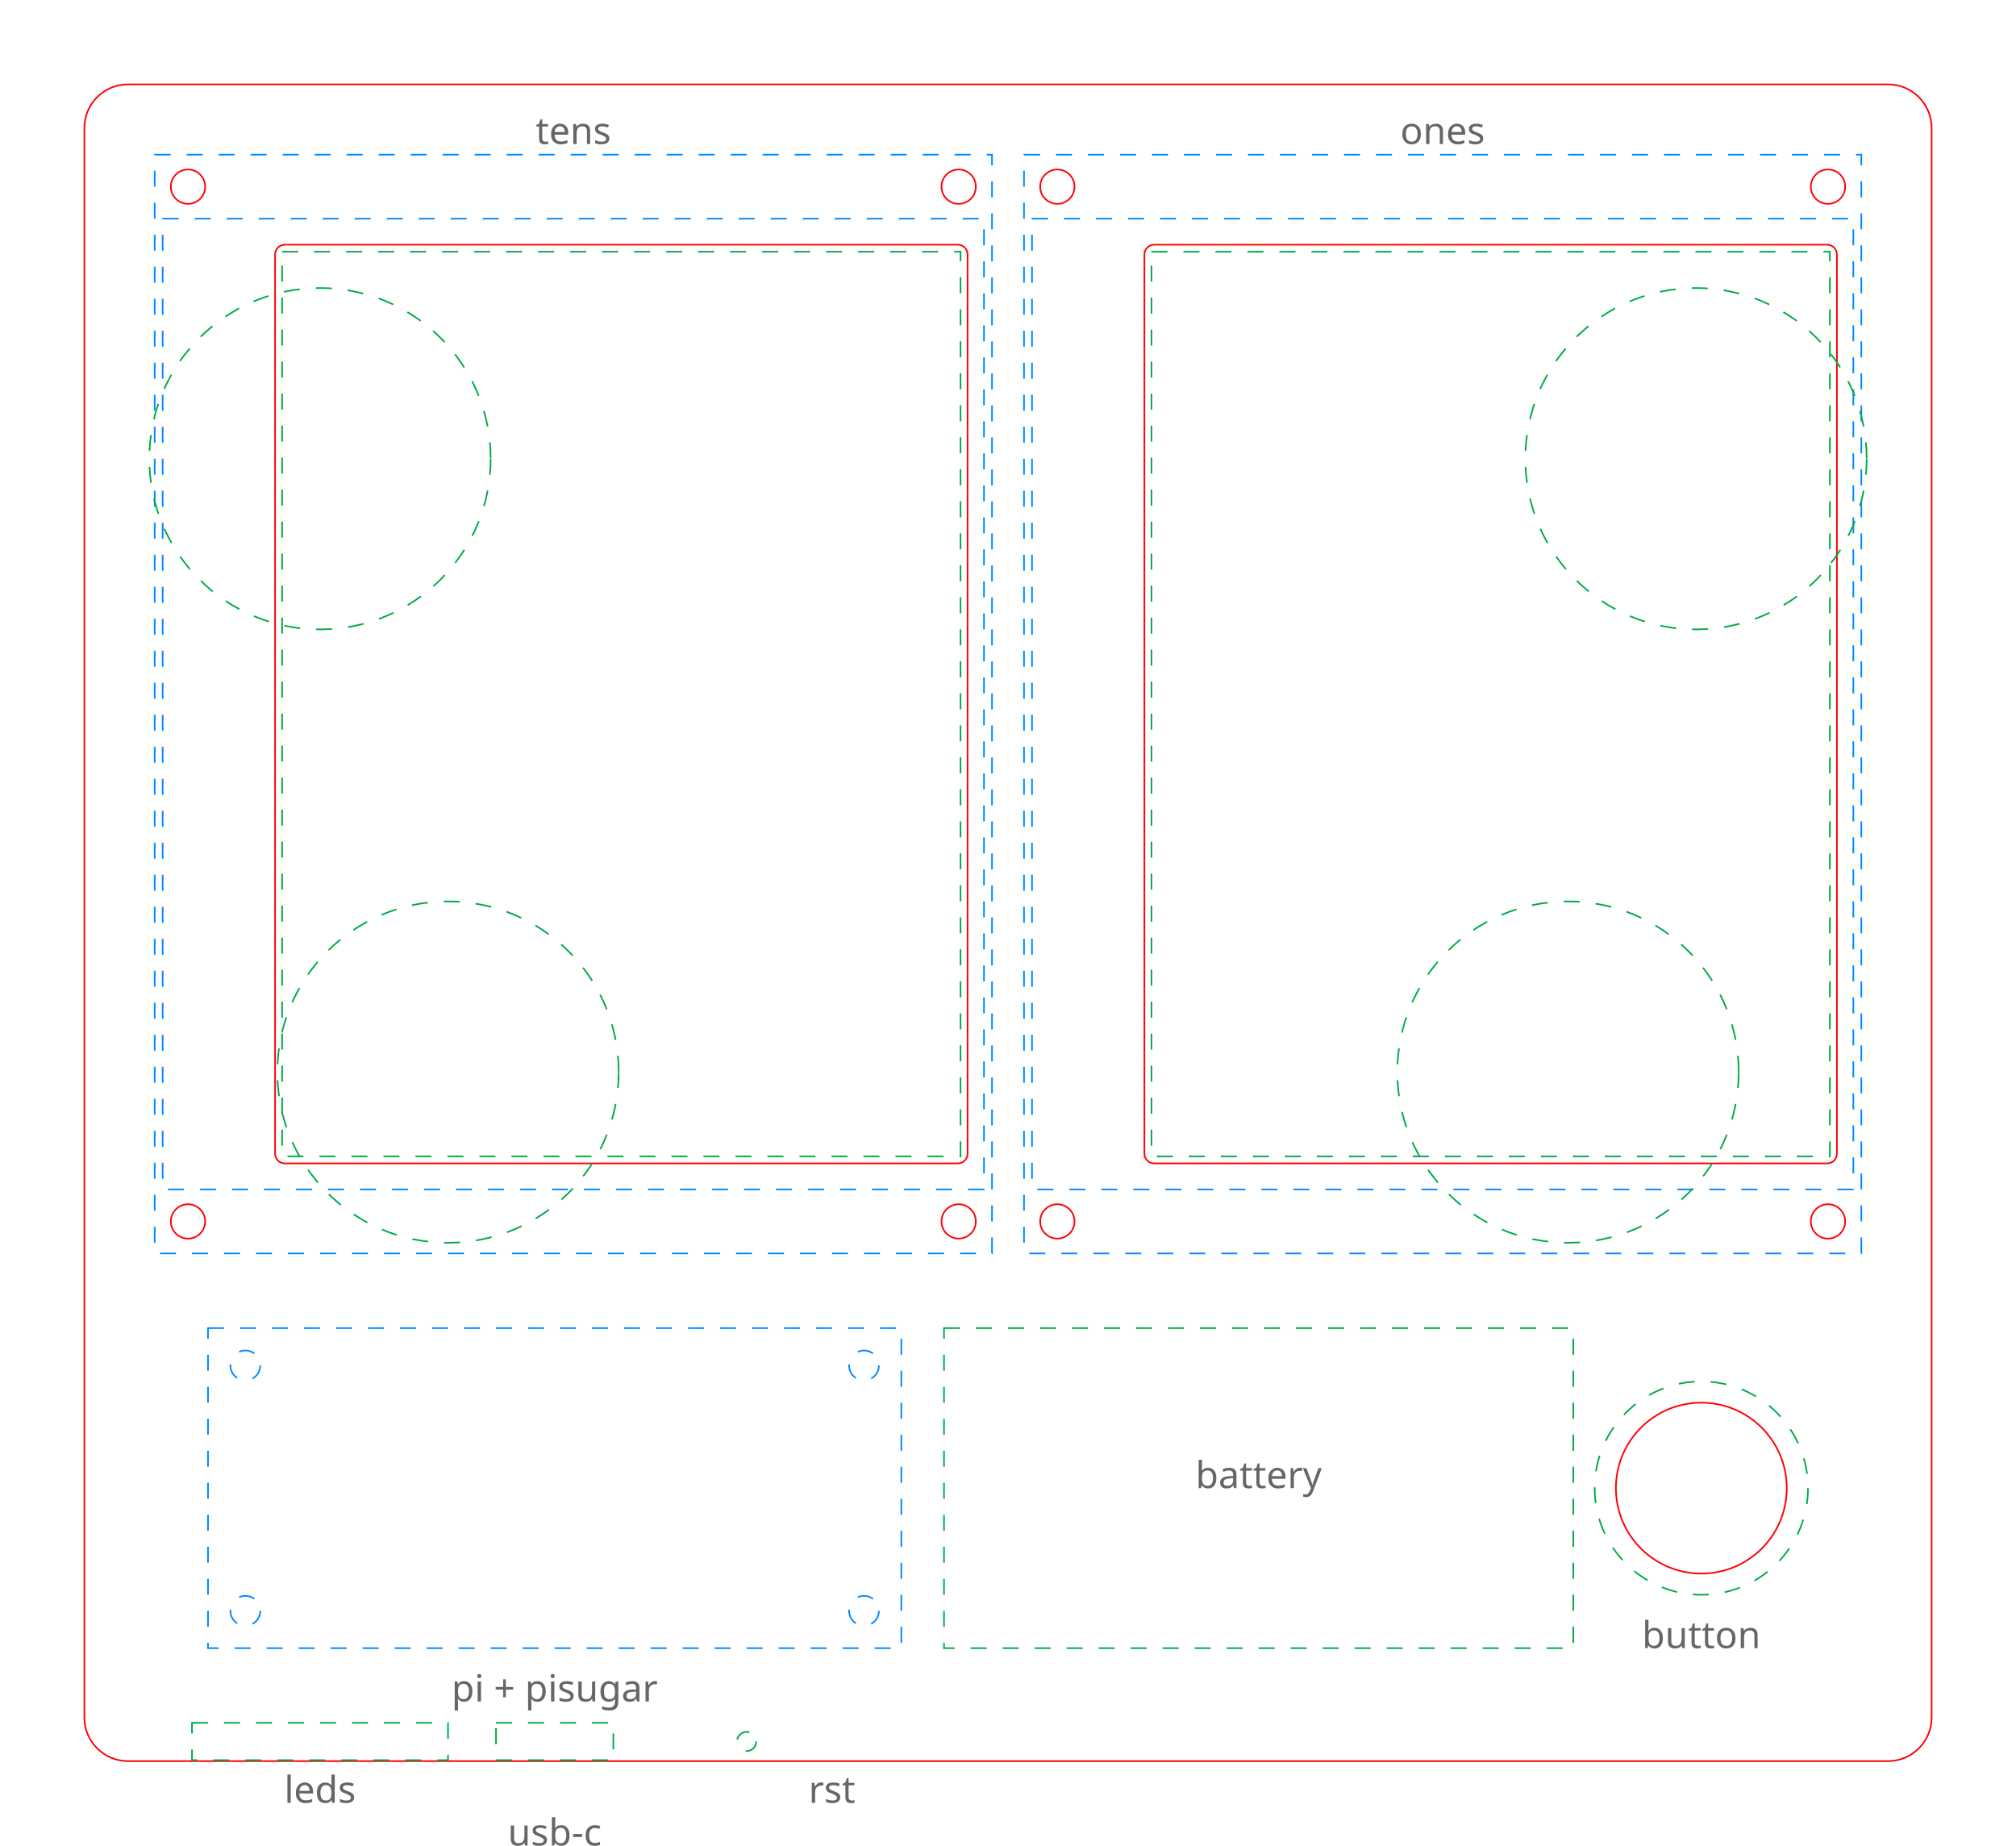
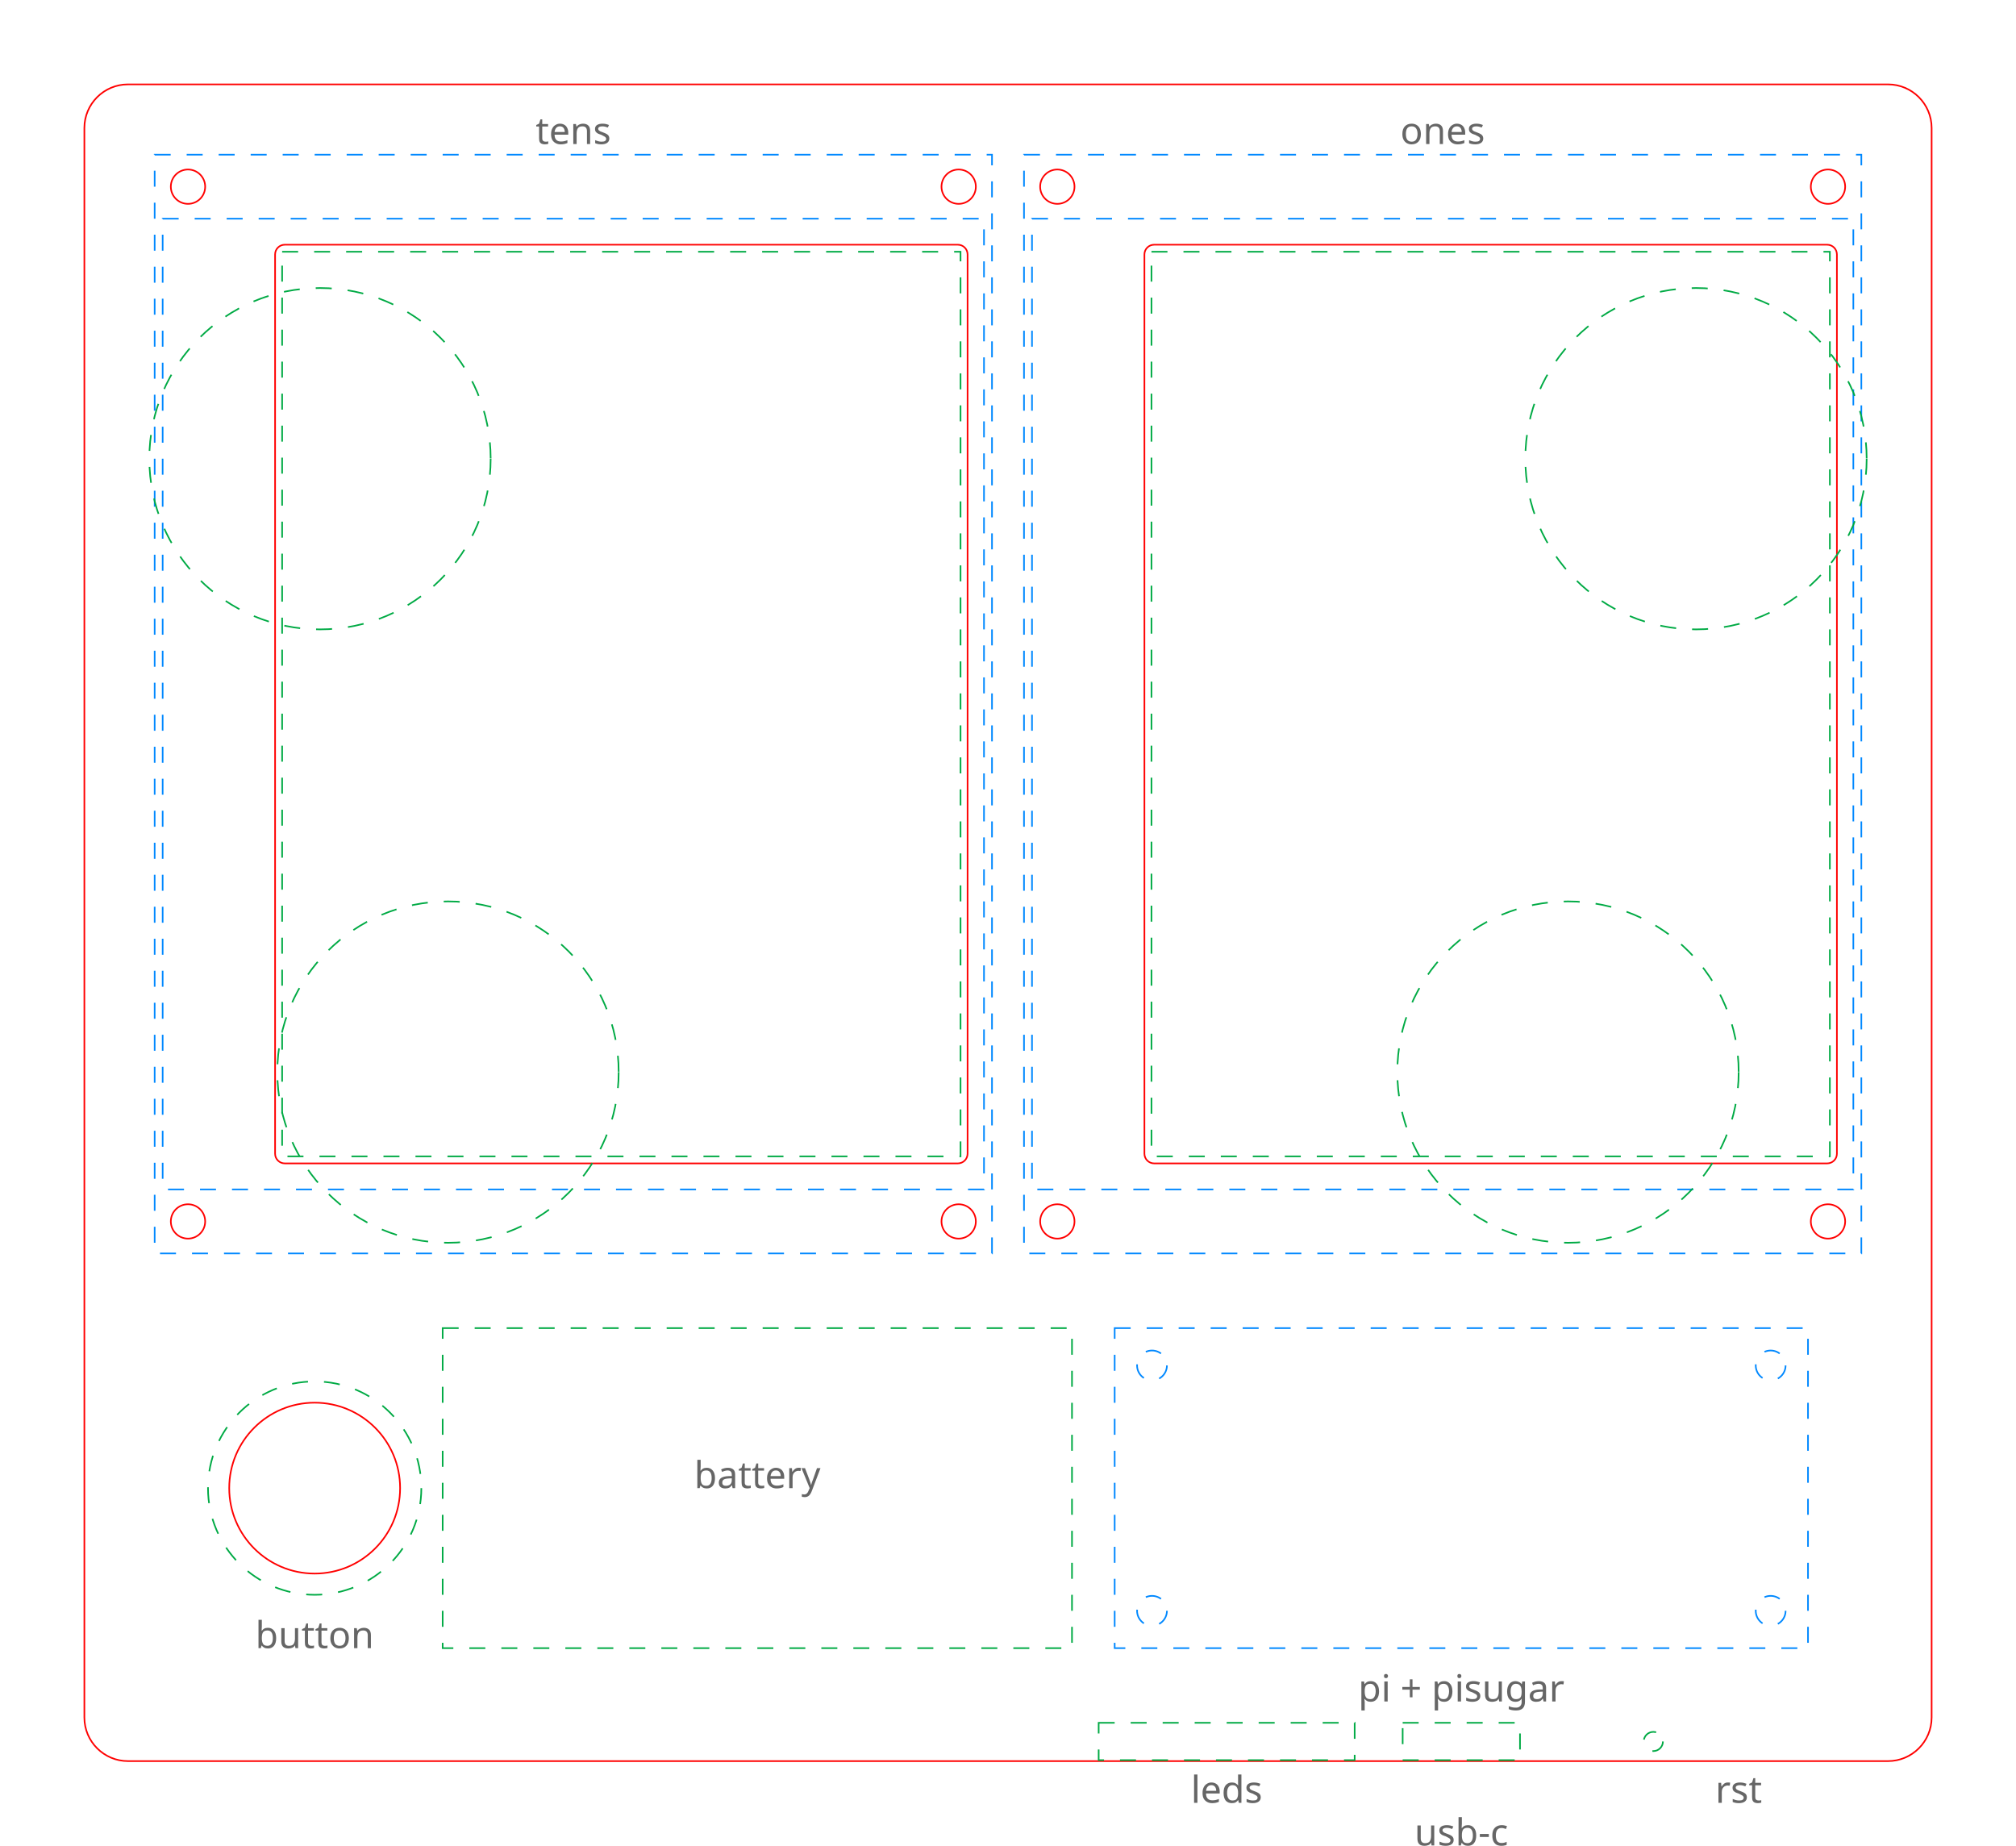
<svg xmlns="http://www.w3.org/2000/svg" width="189mm" height="173mm" viewBox="0 0 189 173">
  <g transform="translate(8,8)">
    <rect x="-0.09" y="-0.09" width="173.18" height="157.18" rx="4.09" fill="none" stroke="#ff0000" stroke-width="0.15" />
    <rect x="17.79" y="14.94" width="64.92" height="86.12" rx="0.91" fill="none" stroke="#ff0000" stroke-width="0.15" />
    <rect x="99.29" y="14.94" width="64.92" height="86.12" rx="0.91" fill="none" stroke="#ff0000" stroke-width="0.15" />
    <circle cx="9.625" cy="9.5" r="1.61" fill="none" stroke="#ff0000" stroke-width="0.15" />
    <circle cx="81.875" cy="9.5" r="1.61" fill="none" stroke="#ff0000" stroke-width="0.15" />
    <circle cx="9.625" cy="106.5" r="1.61" fill="none" stroke="#ff0000" stroke-width="0.15" />
    <circle cx="81.875" cy="106.5" r="1.61" fill="none" stroke="#ff0000" stroke-width="0.15" />
    <circle cx="91.125" cy="9.5" r="1.61" fill="none" stroke="#ff0000" stroke-width="0.15" />
    <circle cx="163.375" cy="9.5" r="1.61" fill="none" stroke="#ff0000" stroke-width="0.15" />
    <circle cx="91.125" cy="106.5" r="1.61" fill="none" stroke="#ff0000" stroke-width="0.15" />
    <circle cx="163.375" cy="106.5" r="1.61" fill="none" stroke="#ff0000" stroke-width="0.15" />
-     <circle cx="151.5" cy="131.5" r="8.01" fill="none" stroke="#ff0000" stroke-width="0.15" />
+     <circle cx="21.5" cy="131.5" r="8.01" fill="none" stroke="#ff0000" stroke-width="0.15" />
    <rect x="6.5" y="6.5" width="78.5" height="103" fill="none" stroke="#0088ff" stroke-width="0.15" stroke-dasharray="1.5,1.5" />
    <rect x="88" y="6.5" width="78.5" height="103" fill="none" stroke="#0088ff" stroke-width="0.15" stroke-dasharray="1.5,1.5" />
    <rect x="7.25" y="12.5" width="77" height="91" fill="none" stroke="#0088ff" stroke-width="0.15" stroke-dasharray="1.5,1.5" />
    <rect x="88.75" y="12.5" width="77" height="91" fill="none" stroke="#0088ff" stroke-width="0.15" stroke-dasharray="1.5,1.5" />
    <rect x="18.45" y="15.6" width="63.6" height="84.8" fill="none" stroke="#00aa44" stroke-width="0.15" stroke-dasharray="1.5,1.5" />
    <rect x="99.95" y="15.6" width="63.6" height="84.8" fill="none" stroke="#00aa44" stroke-width="0.15" stroke-dasharray="1.5,1.5" />
-     <rect x="11.5" y="116.5" width="65" height="30" fill="none" stroke="#0088ff" stroke-width="0.15" stroke-dasharray="1.5,1.5" />
-     <circle cx="15" cy="120" r="1.4" fill="none" stroke="#0088ff" stroke-width="0.15" stroke-dasharray="1.5,1.5" />
-     <circle cx="15" cy="143" r="1.4" fill="none" stroke="#0088ff" stroke-width="0.15" stroke-dasharray="1.5,1.5" />
-     <circle cx="73" cy="120" r="1.4" fill="none" stroke="#0088ff" stroke-width="0.15" stroke-dasharray="1.5,1.5" />
-     <circle cx="73" cy="143" r="1.4" fill="none" stroke="#0088ff" stroke-width="0.15" stroke-dasharray="1.5,1.5" />
-     <circle cx="151.5" cy="131.5" r="10" fill="none" stroke="#00aa44" stroke-width="0.15" stroke-dasharray="1.5,1.5" />
+     <rect x="96.5" y="116.5" width="65" height="30" fill="none" stroke="#0088ff" stroke-width="0.15" stroke-dasharray="1.5,1.5" />
+     <circle cx="100" cy="120" r="1.4" fill="none" stroke="#0088ff" stroke-width="0.15" stroke-dasharray="1.5,1.5" />
+     <circle cx="100" cy="143" r="1.4" fill="none" stroke="#0088ff" stroke-width="0.15" stroke-dasharray="1.5,1.5" />
+     <circle cx="158" cy="120" r="1.4" fill="none" stroke="#0088ff" stroke-width="0.15" stroke-dasharray="1.5,1.5" />
+     <circle cx="158" cy="143" r="1.4" fill="none" stroke="#0088ff" stroke-width="0.15" stroke-dasharray="1.5,1.5" />
+     <circle cx="21.5" cy="131.5" r="10" fill="none" stroke="#00aa44" stroke-width="0.15" stroke-dasharray="1.5,1.5" />
    <circle cx="22" cy="35" r="16" fill="none" stroke="#00aa44" stroke-width="0.15" stroke-dasharray="1.5,1.5" />
    <circle cx="151" cy="35" r="16" fill="none" stroke="#00aa44" stroke-width="0.15" stroke-dasharray="1.5,1.5" />
    <circle cx="34" cy="92.5" r="16" fill="none" stroke="#00aa44" stroke-width="0.15" stroke-dasharray="1.5,1.5" />
    <circle cx="139" cy="92.5" r="16" fill="none" stroke="#00aa44" stroke-width="0.15" stroke-dasharray="1.5,1.5" />
-     <rect x="38.5" y="153.5" width="11" height="3.5" fill="none" stroke="#00aa44" stroke-width="0.15" stroke-dasharray="1.5,1.5" />
-     <rect x="10" y="153.5" width="24" height="3.5" fill="none" stroke="#00aa44" stroke-width="0.15" stroke-dasharray="1.5,1.5" />
-     <circle cx="62" cy="155.25" r="0.9" fill="none" stroke="#00aa44" stroke-width="0.15" stroke-dasharray="1.5,1.5" />
-     <rect x="80.5" y="116.5" width="59" height="30" fill="none" stroke="#00aa44" stroke-width="0.15" stroke-dasharray="1.5,1.5" />
+     <rect x="123.5" y="153.5" width="11" height="3.5" fill="none" stroke="#00aa44" stroke-width="0.15" stroke-dasharray="1.5,1.5" />
+     <rect x="95" y="153.5" width="24" height="3.5" fill="none" stroke="#00aa44" stroke-width="0.15" stroke-dasharray="1.5,1.5" />
+     <circle cx="147" cy="155.25" r="0.9" fill="none" stroke="#00aa44" stroke-width="0.15" stroke-dasharray="1.5,1.5" />
+     <rect x="33.5" y="116.5" width="59" height="30" fill="none" stroke="#00aa44" stroke-width="0.15" stroke-dasharray="1.5,1.5" />
    <text x="45.75" y="5.5" font-size="3.5" font-family="sans-serif" fill="#666666" text-anchor="middle">tens</text>
    <text x="127.25" y="5.5" font-size="3.5" font-family="sans-serif" fill="#666666" text-anchor="middle">ones</text>
-     <text x="44" y="151.5" font-size="3.5" font-family="sans-serif" fill="#666666" text-anchor="middle">pi + pisugar</text>
-     <text x="151.5" y="146.5" font-size="3.5" font-family="sans-serif" fill="#666666" text-anchor="middle">button</text>
-     <text x="22" y="161" font-size="3.5" font-family="sans-serif" fill="#666666" text-anchor="middle">leds</text>
-     <text x="44" y="165" font-size="3.5" font-family="sans-serif" fill="#666666" text-anchor="middle">usb-c</text>
-     <text x="70" y="161" font-size="3.5" font-family="sans-serif" fill="#666666" text-anchor="middle">rst</text>
-     <text x="110" y="131.5" font-size="3.5" font-family="sans-serif" fill="#666666" text-anchor="middle">battery</text>
+     <text x="129" y="151.5" font-size="3.5" font-family="sans-serif" fill="#666666" text-anchor="middle">pi + pisugar</text>
+     <text x="21.5" y="146.5" font-size="3.5" font-family="sans-serif" fill="#666666" text-anchor="middle">button</text>
+     <text x="107" y="161" font-size="3.5" font-family="sans-serif" fill="#666666" text-anchor="middle">leds</text>
+     <text x="129" y="165" font-size="3.5" font-family="sans-serif" fill="#666666" text-anchor="middle">usb-c</text>
+     <text x="155" y="161" font-size="3.5" font-family="sans-serif" fill="#666666" text-anchor="middle">rst</text>
+     <text x="63" y="131.5" font-size="3.5" font-family="sans-serif" fill="#666666" text-anchor="middle">battery</text>
  </g>
</svg>
